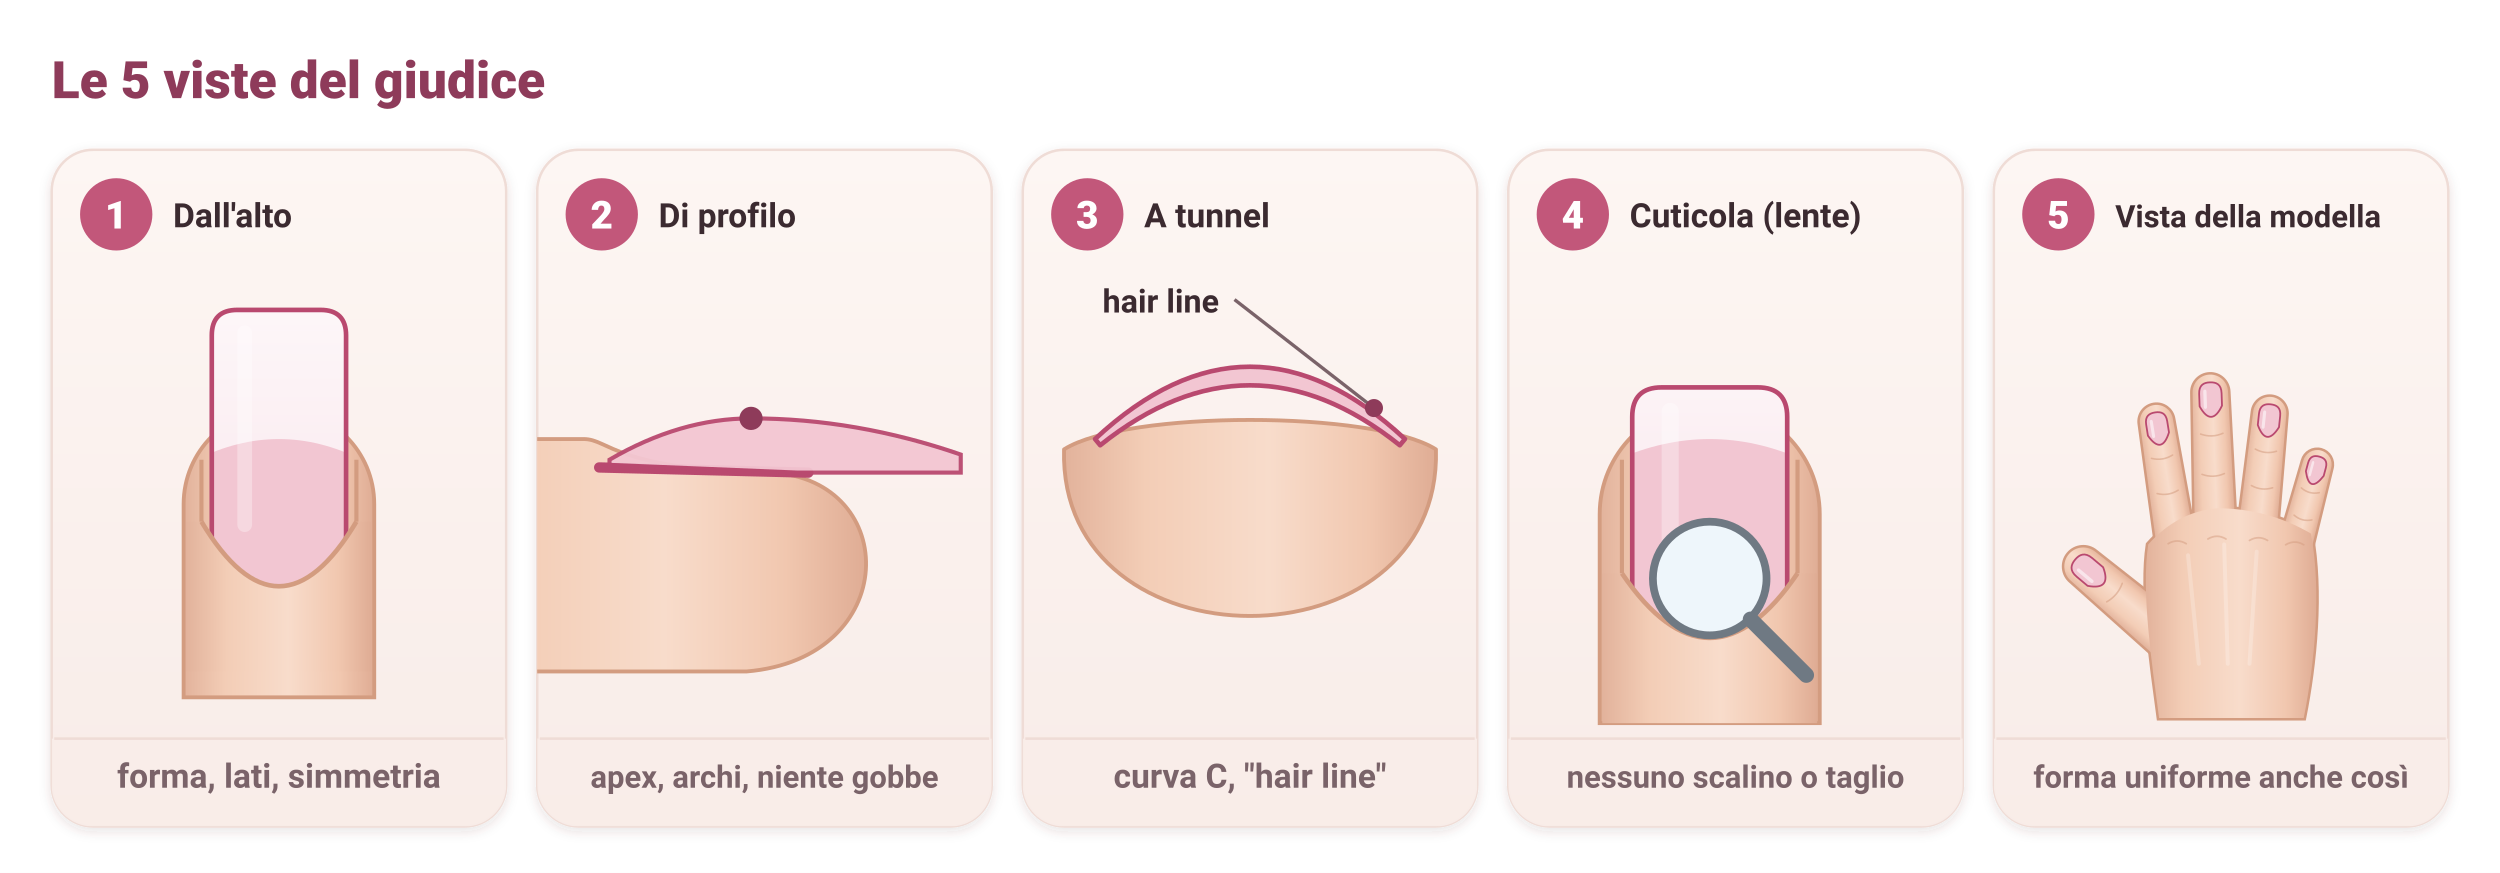
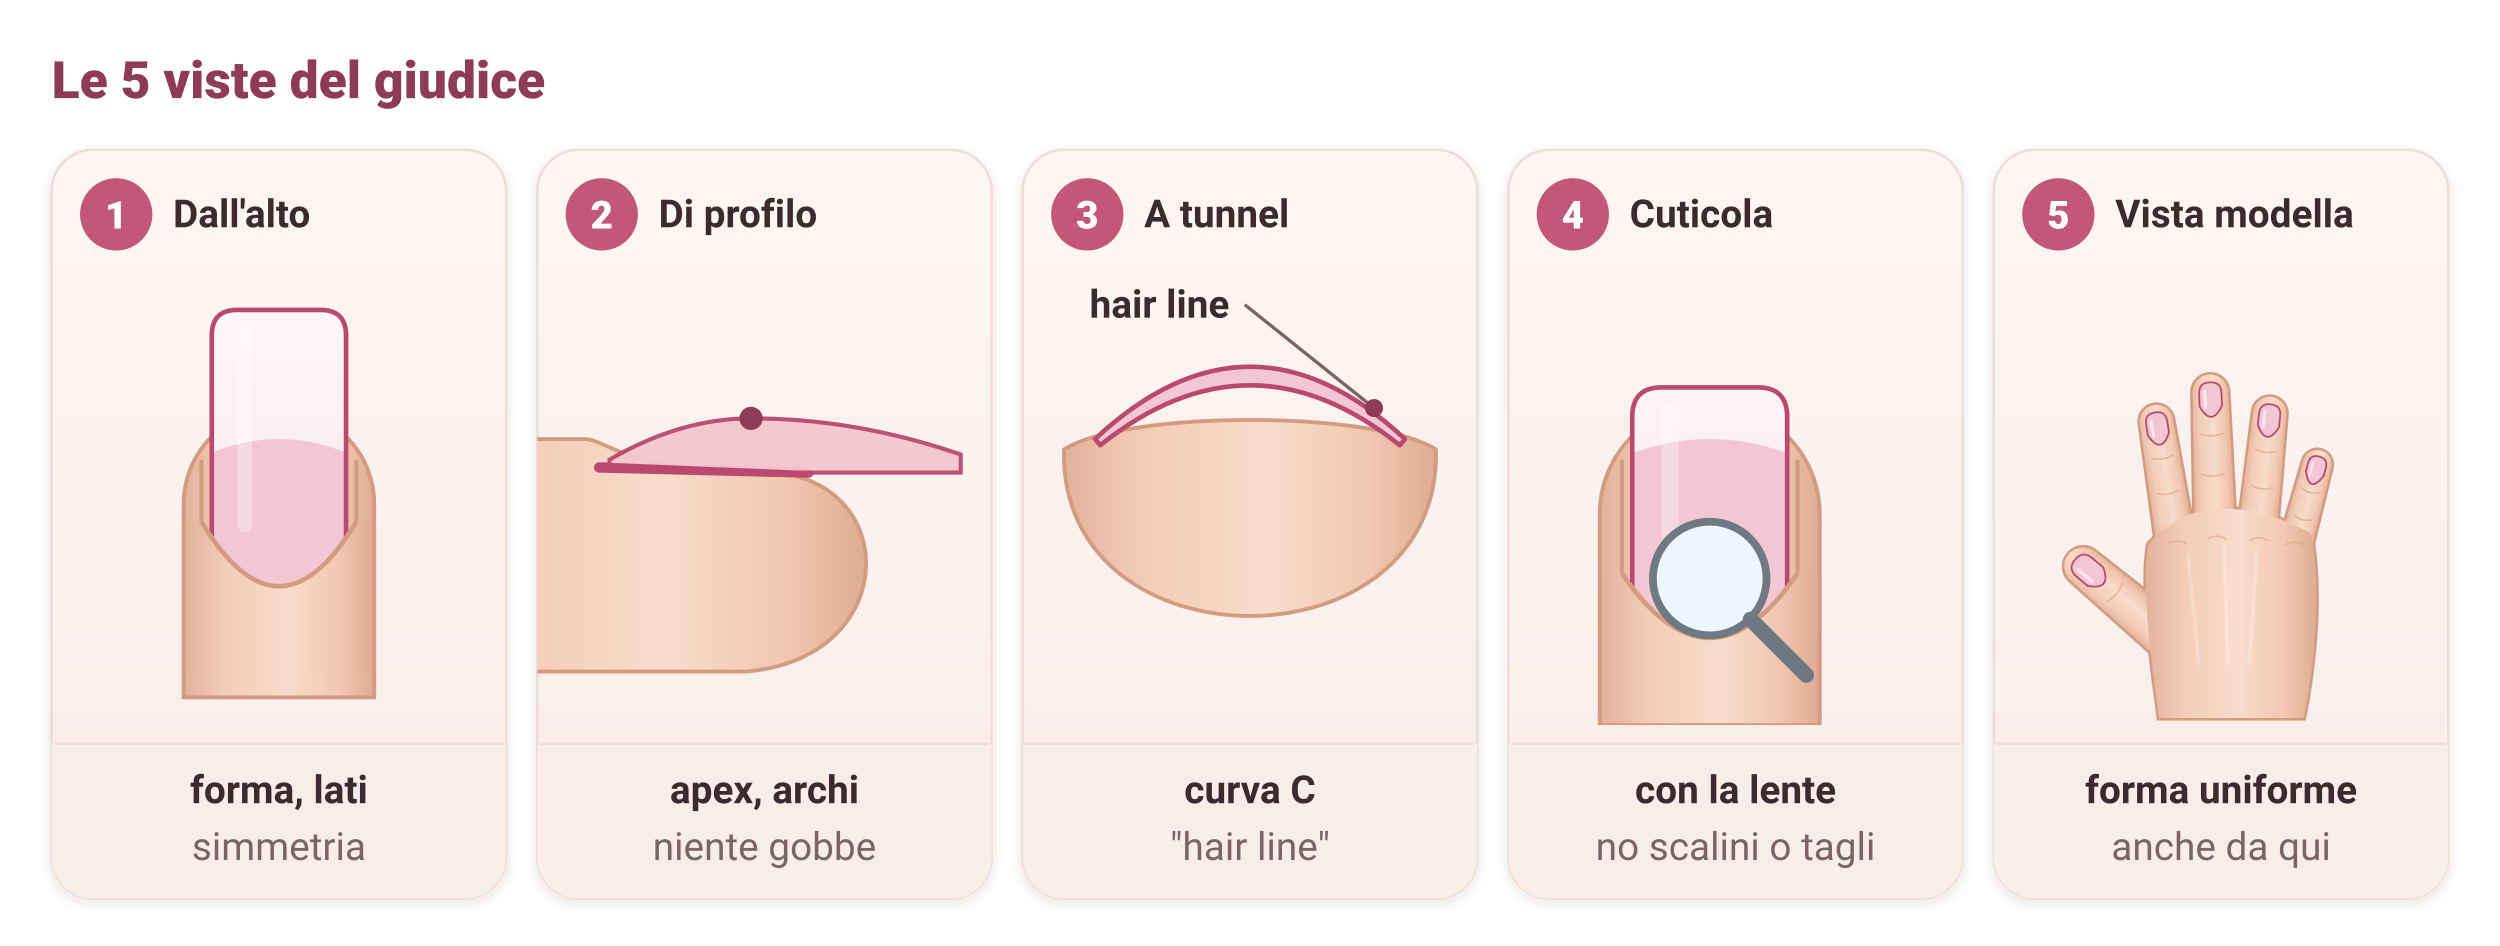
- <svg xmlns="http://www.w3.org/2000/svg" viewBox="0 0 968 338" width="968" height="338" font-family="system-ui, -apple-system, 'Segoe UI', Roboto, Arial, sans-serif" role="img">
+ <svg xmlns="http://www.w3.org/2000/svg" viewBox="0 0 968 366" width="968" height="366" font-family="system-ui, -apple-system, 'Segoe UI', Roboto, Arial, sans-serif" role="img">
  <rect width="100%" height="100%" fill="#ffffff" />
  <defs>
    <linearGradient id="nxSkin" x1="0" y1="0" x2="1" y2="0">
      <stop offset="0" stop-color="#e2b29b" />
      <stop offset=".22" stop-color="#f3cdb6" />
      <stop offset=".55" stop-color="#f8dccb" />
      <stop offset=".82" stop-color="#f1c7af" />
      <stop offset="1" stop-color="#dfac94" />
    </linearGradient>
    <linearGradient id="nxFree" x1="0" y1="0" x2="0" y2="1">
      <stop offset="0" stop-color="#ffffff" />
      <stop offset="1" stop-color="#fbeef2" />
    </linearGradient>
    <linearGradient id="nxPanel" x1="0" y1="0" x2="0" y2="1">
      <stop offset="0" stop-color="#fdf6f3" />
      <stop offset="1" stop-color="#f8ece8" />
    </linearGradient>
    <filter id="nxSh" x="-5%" y="-5%" width="110%" height="115%">
      <feDropShadow dx="0" dy="1.5" stdDeviation="2.2" flood-color="#5a2a3a" flood-opacity=".13" />
    </filter>
  </defs>
  <defs>
    <marker id="ar" viewBox="0 0 10 10" refX="8" refY="5" markerWidth="7" markerHeight="7" orient="auto-start-reverse">
      <path d="M0,0 L10,5 L0,10 z" fill="#8e3b5a" />
    </marker>
    <marker id="arw" viewBox="0 0 10 10" refX="8" refY="5" markerWidth="7" markerHeight="7" orient="auto-start-reverse">
      <path d="M0,0 L10,5 L0,10 z" fill="#7a6369" />
    </marker>
  </defs>
  <text x="20.0" y="38.0" font-size="20" text-anchor="start" font-weight="800" fill="#8e3b5a">Le 5 viste del giudice</text>
  <defs>
    <clipPath id="dk335">
-       <rect x="20" y="58" width="176" height="262" rx="16" />
-     </clipPath>
-   </defs>
-   <rect x="20" y="58" width="176" height="262" rx="16" fill="url(#nxPanel)" stroke="#efdcd6" stroke-width="1" filter="url(#nxSh)" />
+       <rect x="20" y="58" width="176" height="290" rx="16" />
+     </clipPath>
+   </defs>
+   <rect x="20" y="58" width="176" height="290" rx="16" fill="url(#nxPanel)" stroke="#efdcd6" stroke-width="1" filter="url(#nxSh)" />
  <g clip-path="url(#dk335)">
    <path d="M71.1,270.0 L71.1,195.2 A36.9,36.9 0 0 1 144.9,195.2 L144.9,270.0 Z" fill="url(#nxSkin)" stroke="#d39c80" stroke-width="1.5" />
    <defs>
      <clipPath id="c334">
        <path d="M82.0,236.0 L134.0,236.0 L134.0,170.0 L134.0,129.9 Q134.0,120.0 124.1,120.0 L91.9,120.0 Q82.0,120.0 82.0,129.9 L82.0,170.0 Z" />
      </clipPath>
    </defs>
    <path d="M82.0,236.0 L134.0,236.0 L134.0,170.0 L134.0,129.9 Q134.0,120.0 124.1,120.0 L91.9,120.0 Q82.0,120.0 82.0,129.9 L82.0,170.0 Z" fill="#f2c6d2" />
    <path d="M76.0,178.0 Q108.0,162.0 140.0,178.0 L140.0,60.0 L76.0,60.0 Z" fill="url(#nxFree)" clip-path="url(#c334)" />
    <rect x="91.9" y="126.0" width="5.7" height="80.0" rx="2.9" fill="#fff" opacity=".32" clip-path="url(#c334)" />
    <path d="M82.0,236.0 L134.0,236.0 L134.0,170.0 L134.0,129.9 Q134.0,120.0 124.1,120.0 L91.9,120.0 Q82.0,120.0 82.0,129.9 L82.0,170.0 Z" fill="none" stroke="#b9496f" stroke-width="1.8" />
    <path d="M72.1,202.0 L78.0,202.0 Q108.0,252.0 138.0,202.0 L143.9,202.0 L143.9,260.0 L72.1,260.0 Z" fill="url(#nxSkin)" />
    <path d="M78.0,202.0 Q108.0,252.0 138.0,202.0" fill="none" stroke="#d39c80" stroke-width="1.8" />
    <path d="M78.0,202.0 L78.0,178.0" stroke="#d39c80" stroke-width="1.6" />
    <path d="M138.0,202.0 L138.0,178.0" stroke="#d39c80" stroke-width="1.6" />
  </g>
-   <rect x="20" y="286" width="176" height="34" fill="#f9ede9" opacity=".93" clip-path="url(#dk335)" />
-   <line x1="21" y1="286" x2="195" y2="286" stroke="#efdcd6" stroke-width="1" />
+   <rect x="20" y="288" width="176" height="60" fill="#f9ede9" opacity=".93" clip-path="url(#dk335)" />
+   <line x1="21" y1="288" x2="195" y2="288" stroke="#efdcd6" stroke-width="1" />
  <circle cx="45" cy="83" r="14" fill="#c2577a" />
  <text x="45.0" y="88.5" font-size="15" text-anchor="middle" font-weight="800" fill="#fff">1</text>
-   <text x="67.0" y="88.0" font-size="13.0" text-anchor="start" font-weight="700" fill="#3b2a30">Dall'alto</text>
-   <text x="108.0" y="305.0" font-size="13.0" text-anchor="middle" font-weight="700" fill="#7a6369">forma, lati, simmetria</text>
+   <text x="67.0" y="88.0" font-size="15.0" text-anchor="start" font-weight="700" fill="#3b2a30">Dall'alto</text>
+   <text x="108.0" y="311.0" font-size="15.0" text-anchor="middle" font-weight="700" fill="#3b2a30">forma, lati</text>
+   <text x="108.0" y="333.0" font-size="15.0" text-anchor="middle" font-weight="400" fill="#7a6369">simmetria</text>
  <defs>
    <clipPath id="dk336">
-       <rect x="208" y="58" width="176" height="262" rx="16" />
-     </clipPath>
-   </defs>
-   <rect x="208" y="58" width="176" height="262" rx="16" fill="url(#nxPanel)" stroke="#efdcd6" stroke-width="1" filter="url(#nxSh)" />
+       <rect x="208" y="58" width="176" height="290" rx="16" />
+     </clipPath>
+   </defs>
+   <rect x="208" y="58" width="176" height="290" rx="16" fill="url(#nxPanel)" stroke="#efdcd6" stroke-width="1" filter="url(#nxSh)" />
  <g clip-path="url(#dk336)">
    <path d="M162.0,170.0 L226.0,170.0 C236.0,170.0 238.0,182.0 299.0,183.0 C349.0,186.0 349.0,255.0 289.0,260.0 L162.0,260.0 Z" fill="url(#nxSkin)" stroke="#d39c80" stroke-width="1.5" />
    <path d="M232.0,181.0 L313.0,183.0" stroke="#b9496f" stroke-width="4" stroke-linecap="round" />
    <path d="M236.0,178.0 Q263.4,162.0 290.8,162.0 Q331.4,162.0 372.0,176.0 L372.0,183.0 L309.0,183.0 L236.0,180.0 Z" fill="#f2c6d2" stroke="#b9496f" stroke-width="1.6" opacity=".95" />
    <circle cx="290.8" cy="162.0" r="4.5" fill="#8e3b5a" stroke="none" stroke-width="0" />
  </g>
-   <rect x="208" y="286" width="176" height="34" fill="#f9ede9" opacity=".93" clip-path="url(#dk336)" />
-   <line x1="209" y1="286" x2="383" y2="286" stroke="#efdcd6" stroke-width="1" />
+   <rect x="208" y="288" width="176" height="60" fill="#f9ede9" opacity=".93" clip-path="url(#dk336)" />
+   <line x1="209" y1="288" x2="383" y2="288" stroke="#efdcd6" stroke-width="1" />
  <circle cx="233" cy="83" r="14" fill="#c2577a" />
  <text x="233.0" y="88.5" font-size="15" text-anchor="middle" font-weight="800" fill="#fff">2</text>
-   <text x="255.0" y="88.0" font-size="13.0" text-anchor="start" font-weight="700" fill="#3b2a30">Di profilo</text>
-   <text x="296.0" y="305.0" font-size="12.0" text-anchor="middle" font-weight="700" fill="#7a6369">apex, archi, niente gobbe</text>
+   <text x="255.0" y="88.0" font-size="15.0" text-anchor="start" font-weight="700" fill="#3b2a30">Di profilo</text>
+   <text x="296.0" y="311.0" font-size="15.0" text-anchor="middle" font-weight="700" fill="#3b2a30">apex, archi</text>
+   <text x="296.0" y="333.0" font-size="15.0" text-anchor="middle" font-weight="400" fill="#7a6369">niente gobbe</text>
  <defs>
    <clipPath id="dk337">
-       <rect x="396" y="58" width="176" height="262" rx="16" />
-     </clipPath>
-   </defs>
-   <rect x="396" y="58" width="176" height="262" rx="16" fill="url(#nxPanel)" stroke="#efdcd6" stroke-width="1" filter="url(#nxSh)" />
+       <rect x="396" y="58" width="176" height="290" rx="16" />
+     </clipPath>
+   </defs>
+   <rect x="396" y="58" width="176" height="290" rx="16" fill="url(#nxPanel)" stroke="#efdcd6" stroke-width="1" filter="url(#nxSh)" />
  <g clip-path="url(#dk337)">
    <path d="M412.0,174.0 C409.6,260.0 558.4,260.0 556.0,174.0 C532.0,158.8 436.0,158.8 412.0,174.0 Z" fill="url(#nxSkin)" stroke="#d39c80" stroke-width="1.5" stroke-linecap="round" stroke-linejoin="round" />
    <path d="M424.0,170.0 Q484.0,114.0 544.0,170.0 L542.0,172.4 Q484.0,126.0 426.0,172.4 Z" fill="#f2c6d2" stroke="#b9496f" stroke-width="1.8" stroke-linecap="round" stroke-linejoin="round" />
-     <line x1="532.0" y1="158.0" x2="478.0" y2="116.0" stroke="#7a6369" stroke-width="1.3" />
+     <line x1="532.0" y1="158.0" x2="482.0" y2="118.0" stroke="#7a6369" stroke-width="1.3" />
    <circle cx="532.0" cy="158.0" r="3.5" fill="#8e3b5a" />
-     <text x="472.0" y="121.0" font-size="12.5" text-anchor="end" font-weight="600" fill="#3b2a30">hair line</text>
-   </g>
-   <rect x="396" y="286" width="176" height="34" fill="#f9ede9" opacity=".93" clip-path="url(#dk337)" />
-   <line x1="397" y1="286" x2="571" y2="286" stroke="#efdcd6" stroke-width="1" />
+     <text x="476.0" y="123.0" font-size="15" text-anchor="end" font-weight="600" fill="#3b2a30">hair line</text>
+   </g>
+   <rect x="396" y="288" width="176" height="60" fill="#f9ede9" opacity=".93" clip-path="url(#dk337)" />
+   <line x1="397" y1="288" x2="571" y2="288" stroke="#efdcd6" stroke-width="1" />
  <circle cx="421" cy="83" r="14" fill="#c2577a" />
  <text x="421.0" y="88.5" font-size="15" text-anchor="middle" font-weight="800" fill="#fff">3</text>
-   <text x="443.0" y="88.0" font-size="13.0" text-anchor="start" font-weight="700" fill="#3b2a30">A tunnel</text>
-   <text x="484.0" y="305.0" font-size="13.0" text-anchor="middle" font-weight="700" fill="#7a6369">curva C, "hair line"</text>
+   <text x="443.0" y="88.0" font-size="15.0" text-anchor="start" font-weight="700" fill="#3b2a30">A tunnel</text>
+   <text x="484.0" y="311.0" font-size="15.0" text-anchor="middle" font-weight="700" fill="#3b2a30">curva C</text>
+   <text x="484.0" y="333.0" font-size="15.0" text-anchor="middle" font-weight="400" fill="#7a6369">"hair line"</text>
  <defs>
    <clipPath id="dk339">
-       <rect x="584" y="58" width="176" height="262" rx="16" />
-     </clipPath>
-   </defs>
-   <rect x="584" y="58" width="176" height="262" rx="16" fill="url(#nxPanel)" stroke="#efdcd6" stroke-width="1" filter="url(#nxSh)" />
+       <rect x="584" y="58" width="176" height="290" rx="16" />
+     </clipPath>
+   </defs>
+   <rect x="584" y="58" width="176" height="290" rx="16" fill="url(#nxPanel)" stroke="#efdcd6" stroke-width="1" filter="url(#nxSh)" />
  <g clip-path="url(#dk339)">
    <path d="M619.4,280.0 L619.4,199.1 A42.6,42.6 0 0 1 704.6,199.1 L704.6,280.0 Z" fill="url(#nxSkin)" stroke="#d39c80" stroke-width="1.5" />
    <defs>
      <clipPath id="c338">
        <path d="M632.0,256.0 L692.0,256.0 L692.0,170.0 L692.0,161.4 Q692.0,150.0 680.6,150.0 L643.4,150.0 Q632.0,150.0 632.0,161.4 L632.0,170.0 Z" />
      </clipPath>
    </defs>
    <path d="M632.0,256.0 L692.0,256.0 L692.0,170.0 L692.0,161.4 Q692.0,150.0 680.6,150.0 L643.4,150.0 Q632.0,150.0 632.0,161.4 L632.0,170.0 Z" fill="#f2c6d2" />
    <path d="M626.0,178.0 Q662.0,162.0 698.0,178.0 L698.0,90.0 L626.0,90.0 Z" fill="url(#nxFree)" clip-path="url(#c338)" />
    <rect x="643.4" y="156.0" width="6.6" height="70.0" rx="3.3" fill="#fff" opacity=".32" clip-path="url(#c338)" />
    <path d="M632.0,256.0 L692.0,256.0 L692.0,170.0 L692.0,161.4 Q692.0,150.0 680.6,150.0 L643.4,150.0 Q632.0,150.0 632.0,161.4 L632.0,170.0 Z" fill="none" stroke="#b9496f" stroke-width="1.8" />
    <path d="M620.4,222.0 L628.0,222.0 Q662.0,272.0 696.0,222.0 L703.6,222.0 L703.6,280.0 L620.4,280.0 Z" fill="url(#nxSkin)" />
    <path d="M628.0,222.0 Q662.0,272.0 696.0,222.0" fill="none" stroke="#d39c80" stroke-width="1.8" />
    <path d="M628.0,222.0 L628.0,178.0" stroke="#d39c80" stroke-width="1.6" />
    <path d="M696.0,222.0 L696.0,178.0" stroke="#d39c80" stroke-width="1.6" />
    <circle cx="662.0" cy="224.0" r="22.0" fill="#eef6fb" stroke="#6f7983" stroke-width="3" />
    <line x1="677.8" y1="239.8" x2="699.4" y2="261.4" stroke="#6f7983" stroke-width="6" stroke-linecap="round" />
  </g>
-   <rect x="584" y="286" width="176" height="34" fill="#f9ede9" opacity=".93" clip-path="url(#dk339)" />
-   <line x1="585" y1="286" x2="759" y2="286" stroke="#efdcd6" stroke-width="1" />
+   <rect x="584" y="288" width="176" height="60" fill="#f9ede9" opacity=".93" clip-path="url(#dk339)" />
+   <line x1="585" y1="288" x2="759" y2="288" stroke="#efdcd6" stroke-width="1" />
  <circle cx="609" cy="83" r="14" fill="#c2577a" />
  <text x="609.0" y="88.5" font-size="15" text-anchor="middle" font-weight="800" fill="#fff">4</text>
-   <text x="631.0" y="88.0" font-size="13.0" text-anchor="start" font-weight="700" fill="#3b2a30">Cuticola (lente)</text>
-   <text x="672.0" y="305.0" font-size="12.0" text-anchor="middle" font-weight="700" fill="#7a6369">nessuno scalino o taglio</text>
+   <text x="631.0" y="88.0" font-size="15.0" text-anchor="start" font-weight="700" fill="#3b2a30">Cuticola</text>
+   <text x="672.0" y="311.0" font-size="15.0" text-anchor="middle" font-weight="700" fill="#3b2a30">con la lente</text>
+   <text x="672.0" y="333.0" font-size="15.0" text-anchor="middle" font-weight="400" fill="#7a6369">no scalini o tagli</text>
  <defs>
    <clipPath id="dk345">
-       <rect x="772" y="58" width="176" height="262" rx="16" />
-     </clipPath>
-   </defs>
-   <rect x="772" y="58" width="176" height="262" rx="16" fill="url(#nxPanel)" stroke="#efdcd6" stroke-width="1" filter="url(#nxSh)" />
+       <rect x="772" y="58" width="176" height="290" rx="16" />
+     </clipPath>
+   </defs>
+   <rect x="772" y="58" width="176" height="290" rx="16" fill="url(#nxPanel)" stroke="#efdcd6" stroke-width="1" filter="url(#nxSh)" />
  <g clip-path="url(#dk345)">
    <g transform="translate(864.0,278.0) rotate(0.0) scale(0.700)">
      <path d="M-12.5,14 L-10.5,-49.5 A10.5,10.5 0 0 1 10.5,-49.5 L12.5,14 Z" transform="translate(-44.0,-52.0) rotate(-50.0)" fill="url(#nxSkin)" stroke="#d39c80" stroke-width="2.8" />
      <path d="M-11.0,14 L-9.2,-66.8 A9.2,9.2 0 0 1 9.2,-66.8 L11.0,14 Z" transform="translate(-31.0,-98.0) rotate(-9.0)" fill="url(#nxSkin)" stroke="#d39c80" stroke-width="2.8" />
      <path d="M-11.5,14 L-9.8,-76.2 A9.8,9.8 0 0 1 9.8,-76.2 L11.5,14 Z" transform="translate(-9.0,-104.0) rotate(-2.0)" fill="url(#nxSkin)" stroke="#d39c80" stroke-width="2.8" />
      <path d="M-11.0,14 L-9.2,-68.8 A9.2,9.2 0 0 1 9.2,-68.8 L11.0,14 Z" transform="translate(14.0,-100.0) rotate(6.0)" fill="url(#nxSkin)" stroke="#d39c80" stroke-width="2.8" />
      <path d="M-9.5,14 L-8.0,-52.0 A8.0,8.0 0 0 1 8.0,-52.0 L9.5,14 Z" transform="translate(34.0,-90.0) rotate(15.0)" fill="url(#nxSkin)" stroke="#d39c80" stroke-width="2.8" />
      <path d="M-40,0 C-44,-30 -50,-70 -46,-96 Q-30,-114 -8,-116 Q20,-116 44,-102 C50,-70 46,-30 40,0 Z" fill="url(#nxSkin)" stroke="#d39c80" stroke-width="2.8" />
      <path d="M-12.5,14 L-10.5,-49.5 A10.5,10.5 0 0 1 10.5,-49.5 L12.5,14 Z" transform="translate(-44.0,-52.0) rotate(-50.0)" fill="url(#nxSkin)" />
      <path d="M-11.0,14 L-9.2,-66.8 A9.2,9.2 0 0 1 9.2,-66.8 L11.0,14 Z" transform="translate(-31.0,-98.0) rotate(-9.0)" fill="url(#nxSkin)" />
      <path d="M-11.5,14 L-9.8,-76.2 A9.8,9.8 0 0 1 9.8,-76.2 L11.5,14 Z" transform="translate(-9.0,-104.0) rotate(-2.0)" fill="url(#nxSkin)" />
      <path d="M-11.0,14 L-9.2,-68.8 A9.2,9.2 0 0 1 9.2,-68.8 L11.0,14 Z" transform="translate(14.0,-100.0) rotate(6.0)" fill="url(#nxSkin)" />
      <path d="M-9.5,14 L-8.0,-52.0 A8.0,8.0 0 0 1 8.0,-52.0 L9.5,14 Z" transform="translate(34.0,-90.0) rotate(15.0)" fill="url(#nxSkin)" />
      <path d="M-40,0 C-44,-30 -50,-70 -46,-96 Q-30,-114 -8,-116 Q20,-116 44,-102 C50,-70 46,-30 40,0 Z" fill="url(#nxSkin)" />
      <g transform="translate(-44.0,-52.0) rotate(-50.0)">
        <path d="M-6.7,-27.0 Q0,-24.5 6.7,-27.0" fill="none" stroke="#d39c80" stroke-width="0.9" stroke-linecap="round" stroke-linejoin="round" opacity=".55" />
        <defs>
          <clipPath id="ns340">
            <path d="M-6.7,-40.8 L-6.7,-48.7 C-6.7,-54.0 -3.7,-55.4 0.0,-55.4 C3.7,-55.4 6.7,-54.0 6.7,-48.7 L6.7,-40.8 Q0.0,-28.8 -6.7,-40.8 Z" />
          </clipPath>
        </defs>
        <path d="M-6.7,-40.8 L-6.7,-48.7 C-6.7,-54.0 -3.7,-55.4 0.0,-55.4 C3.7,-55.4 6.7,-54.0 6.7,-48.7 L6.7,-40.8 Q0.0,-28.8 -6.7,-40.8 Z" fill="#f2c6d2" />
        <path d="M-6.7,-40.8 L-6.7,-48.7 C-6.7,-54.0 -3.7,-55.4 0.0,-55.4 C3.7,-55.4 6.7,-54.0 6.7,-48.7 L6.7,-40.8 Q0.0,-28.8 -6.7,-40.8 Z" fill="none" stroke="#b9496f" stroke-width="1" />
        <rect x="-4.2" y="-51.2" width="1.9" height="11.6" rx="1" fill="#fff" stroke="none" stroke-width="0" opacity=".55" />
      </g>
      <g transform="translate(-31.0,-98.0) rotate(-9.0)">
        <path d="M-5.9,-27.4 Q0,-24.9 5.9,-27.4" fill="none" stroke="#d39c80" stroke-width="0.9" stroke-linecap="round" stroke-linejoin="round" opacity=".55" />
        <path d="M-5.9,-47.1 Q0,-44.6 5.9,-47.1" fill="none" stroke="#d39c80" stroke-width="0.9" stroke-linecap="round" stroke-linejoin="round" opacity=".55" />
        <defs>
          <clipPath id="ns341">
            <path d="M-5.9,-59.8 L-5.9,-66.0 C-5.9,-70.7 -3.3,-71.9 0.0,-71.9 C3.3,-71.9 5.9,-70.7 5.9,-66.0 L5.9,-59.8 Q0.0,-47.8 -5.9,-59.8 Z" />
          </clipPath>
        </defs>
        <path d="M-5.9,-59.8 L-5.9,-66.0 C-5.9,-70.7 -3.3,-71.9 0.0,-71.9 C3.3,-71.9 5.9,-70.7 5.9,-66.0 L5.9,-59.8 Q0.0,-47.8 -5.9,-59.8 Z" fill="#f2c6d2" />
        <path d="M-5.9,-59.8 L-5.9,-66.0 C-5.9,-70.7 -3.3,-71.9 0.0,-71.9 C3.3,-71.9 5.9,-70.7 5.9,-66.0 L5.9,-59.8 Q0.0,-47.8 -5.9,-59.8 Z" fill="none" stroke="#b9496f" stroke-width="1" />
        <rect x="-3.7" y="-68.2" width="1.7" height="10.2" rx="1" fill="#fff" stroke="none" stroke-width="0" opacity=".55" />
      </g>
      <g transform="translate(-9.0,-104.0) rotate(-2.0)">
        <path d="M-6.2,-31.0 Q0,-28.5 6.2,-31.0" fill="none" stroke="#d39c80" stroke-width="0.9" stroke-linecap="round" stroke-linejoin="round" opacity=".55" />
        <path d="M-6.2,-53.3 Q0,-50.8 6.2,-53.3" fill="none" stroke="#d39c80" stroke-width="0.9" stroke-linecap="round" stroke-linejoin="round" opacity=".55" />
        <defs>
          <clipPath id="ns342">
            <path d="M-6.2,-68.6 L-6.2,-75.5 C-6.2,-80.5 -3.4,-81.7 0.0,-81.7 C3.4,-81.7 6.2,-80.5 6.2,-75.5 L6.2,-68.6 Q0.0,-56.6 -6.2,-68.6 Z" />
          </clipPath>
        </defs>
        <path d="M-6.2,-68.6 L-6.2,-75.5 C-6.2,-80.5 -3.4,-81.7 0.0,-81.7 C3.4,-81.7 6.2,-80.5 6.2,-75.5 L6.2,-68.6 Q0.0,-56.6 -6.2,-68.6 Z" fill="#f2c6d2" />
        <path d="M-6.2,-68.6 L-6.2,-75.5 C-6.2,-80.5 -3.4,-81.7 0.0,-81.7 C3.4,-81.7 6.2,-80.5 6.2,-75.5 L6.2,-68.6 Q0.0,-56.6 -6.2,-68.6 Z" fill="none" stroke="#b9496f" stroke-width="1" />
        <rect x="-3.9" y="-77.8" width="1.8" height="10.7" rx="1" fill="#fff" stroke="none" stroke-width="0" opacity=".55" />
      </g>
      <g transform="translate(14.0,-100.0) rotate(6.0)">
        <path d="M-5.9,-28.1 Q0,-25.6 5.9,-28.1" fill="none" stroke="#d39c80" stroke-width="0.9" stroke-linecap="round" stroke-linejoin="round" opacity=".55" />
        <path d="M-5.9,-48.4 Q0,-45.9 5.9,-48.4" fill="none" stroke="#d39c80" stroke-width="0.9" stroke-linecap="round" stroke-linejoin="round" opacity=".55" />
        <defs>
          <clipPath id="ns343">
            <path d="M-5.9,-61.8 L-5.9,-68.0 C-5.9,-72.7 -3.3,-73.9 0.0,-73.9 C3.3,-73.9 5.9,-72.7 5.9,-68.0 L5.9,-61.8 Q0.0,-49.8 -5.9,-61.8 Z" />
          </clipPath>
        </defs>
        <path d="M-5.9,-61.8 L-5.9,-68.0 C-5.9,-72.7 -3.3,-73.9 0.0,-73.9 C3.3,-73.9 5.9,-72.7 5.9,-68.0 L5.9,-61.8 Q0.0,-49.8 -5.9,-61.8 Z" fill="#f2c6d2" />
        <path d="M-5.9,-61.8 L-5.9,-68.0 C-5.9,-72.7 -3.3,-73.9 0.0,-73.9 C3.3,-73.9 5.9,-72.7 5.9,-68.0 L5.9,-61.8 Q0.0,-49.8 -5.9,-61.8 Z" fill="none" stroke="#b9496f" stroke-width="1" />
        <rect x="-3.7" y="-70.2" width="1.7" height="10.2" rx="1" fill="#fff" stroke="none" stroke-width="0" opacity=".55" />
      </g>
      <g transform="translate(34.0,-90.0) rotate(15.0)">
        <path d="M-5.1,-21.6 Q0,-19.1 5.1,-21.6" fill="none" stroke="#d39c80" stroke-width="0.9" stroke-linecap="round" stroke-linejoin="round" opacity=".55" />
        <path d="M-5.1,-37.2 Q0,-34.7 5.1,-37.2" fill="none" stroke="#d39c80" stroke-width="0.9" stroke-linecap="round" stroke-linejoin="round" opacity=".55" />
        <defs>
          <clipPath id="ns344">
            <path d="M-5.1,-46.8 L-5.1,-51.4 C-5.1,-55.5 -2.8,-56.5 0.0,-56.5 C2.8,-56.5 5.1,-55.5 5.1,-51.4 L5.1,-46.8 Q0.0,-34.8 -5.1,-46.8 Z" />
          </clipPath>
        </defs>
        <path d="M-5.1,-46.8 L-5.1,-51.4 C-5.1,-55.5 -2.8,-56.5 0.0,-56.5 C2.8,-56.5 5.1,-55.5 5.1,-51.4 L5.1,-46.8 Q0.0,-34.8 -5.1,-46.8 Z" fill="#f2c6d2" />
        <path d="M-5.1,-46.8 L-5.1,-51.4 C-5.1,-55.5 -2.8,-56.5 0.0,-56.5 C2.8,-56.5 5.1,-55.5 5.1,-51.4 L5.1,-46.8 Q0.0,-34.8 -5.1,-46.8 Z" fill="none" stroke="#b9496f" stroke-width="1" />
        <rect x="-3.2" y="-53.3" width="1.4" height="8.8" rx="1" fill="#fff" stroke="none" stroke-width="0" opacity=".55" />
      </g>
      <path d="M-35.0,-96.4 q5,-3 10,0" fill="none" stroke="#d39c80" stroke-width="1" stroke-linecap="round" stroke-linejoin="round" opacity=".5" />
      <path d="M-13.0,-99.0 q5,-3 10,0" fill="none" stroke="#d39c80" stroke-width="1" stroke-linecap="round" stroke-linejoin="round" opacity=".5" />
      <path d="M10.0,-98.2 q5,-3 10,0" fill="none" stroke="#d39c80" stroke-width="1" stroke-linecap="round" stroke-linejoin="round" opacity=".5" />
      <path d="M30.0,-95.8 q5,-3 10,0" fill="none" stroke="#d39c80" stroke-width="1" stroke-linecap="round" stroke-linejoin="round" opacity=".5" />
      <path d="M-24,-90 L-18,-30 M-4,-96 L-2,-30 M14,-92 L10,-30" fill="none" stroke="#fff" stroke-width="2.2" stroke-linecap="round" stroke-linejoin="round" opacity=".22" />
    </g>
  </g>
-   <rect x="772" y="286" width="176" height="34" fill="#f9ede9" opacity=".93" clip-path="url(#dk345)" />
-   <line x1="773" y1="286" x2="947" y2="286" stroke="#efdcd6" stroke-width="1" />
+   <rect x="772" y="288" width="176" height="60" fill="#f9ede9" opacity=".93" clip-path="url(#dk345)" />
+   <line x1="773" y1="288" x2="947" y2="288" stroke="#efdcd6" stroke-width="1" />
  <circle cx="797" cy="83" r="14" fill="#c2577a" />
  <text x="797.0" y="88.5" font-size="15" text-anchor="middle" font-weight="800" fill="#fff">5</text>
-   <text x="819.0" y="88.0" font-size="12.0" text-anchor="start" font-weight="700" fill="#3b2a30">Vista della modella</text>
-   <text x="860.0" y="305.0" font-size="12.0" text-anchor="middle" font-weight="700" fill="#7a6369">forma uniforme anche così</text>
+   <text x="819.0" y="88.0" font-size="15.0" text-anchor="start" font-weight="700" fill="#3b2a30">Vista modella</text>
+   <text x="860.0" y="311.0" font-size="15.0" text-anchor="middle" font-weight="700" fill="#3b2a30">forma uniforme</text>
+   <text x="860.0" y="333.0" font-size="15.0" text-anchor="middle" font-weight="400" fill="#7a6369">anche da qui</text>
</svg>
